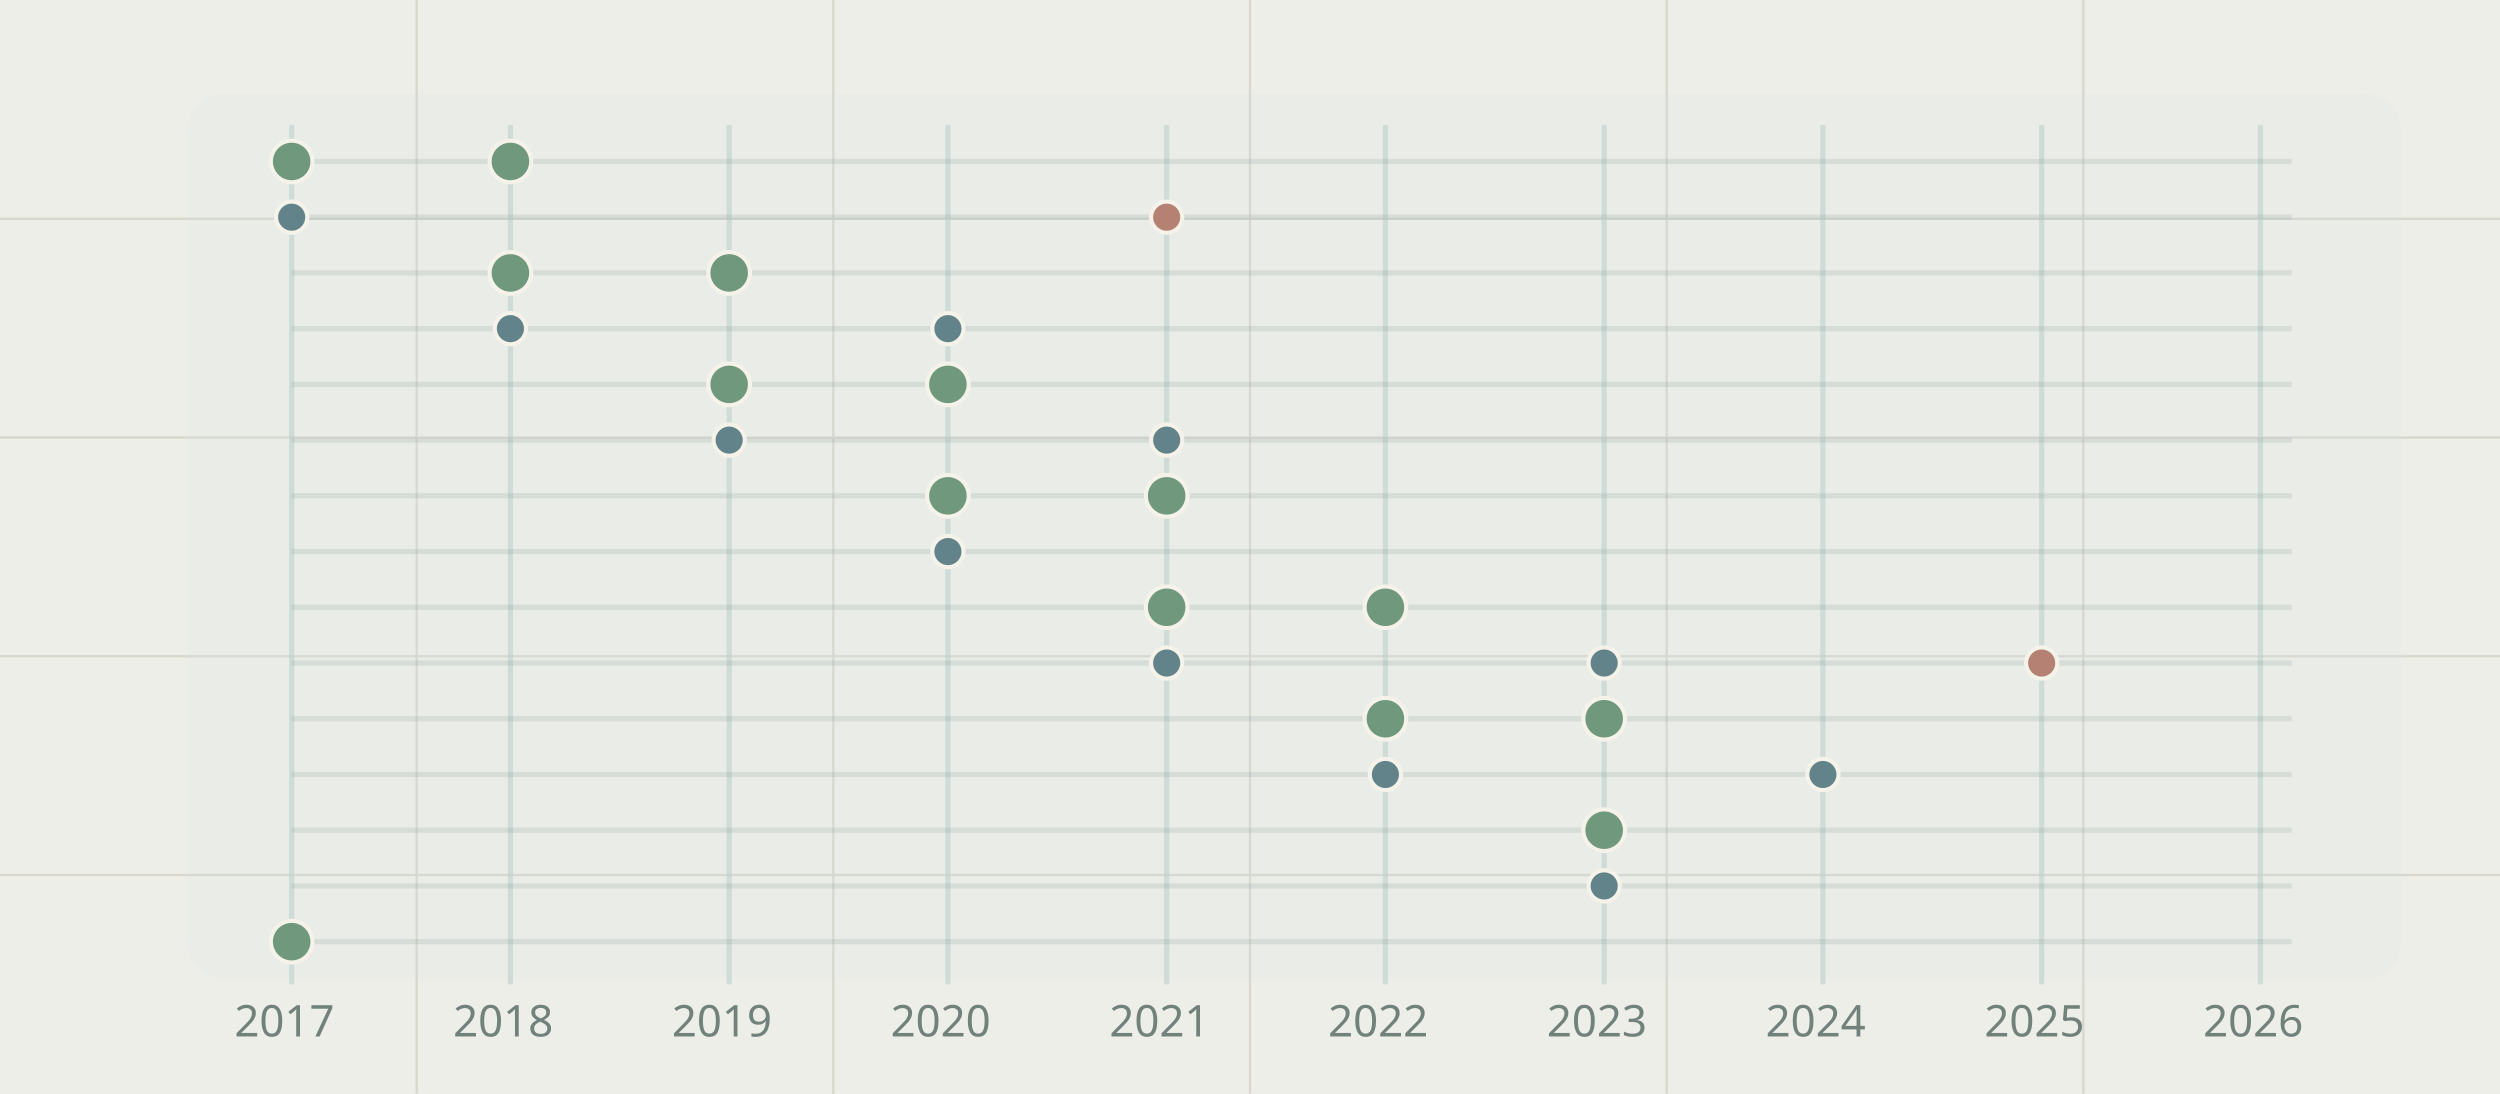
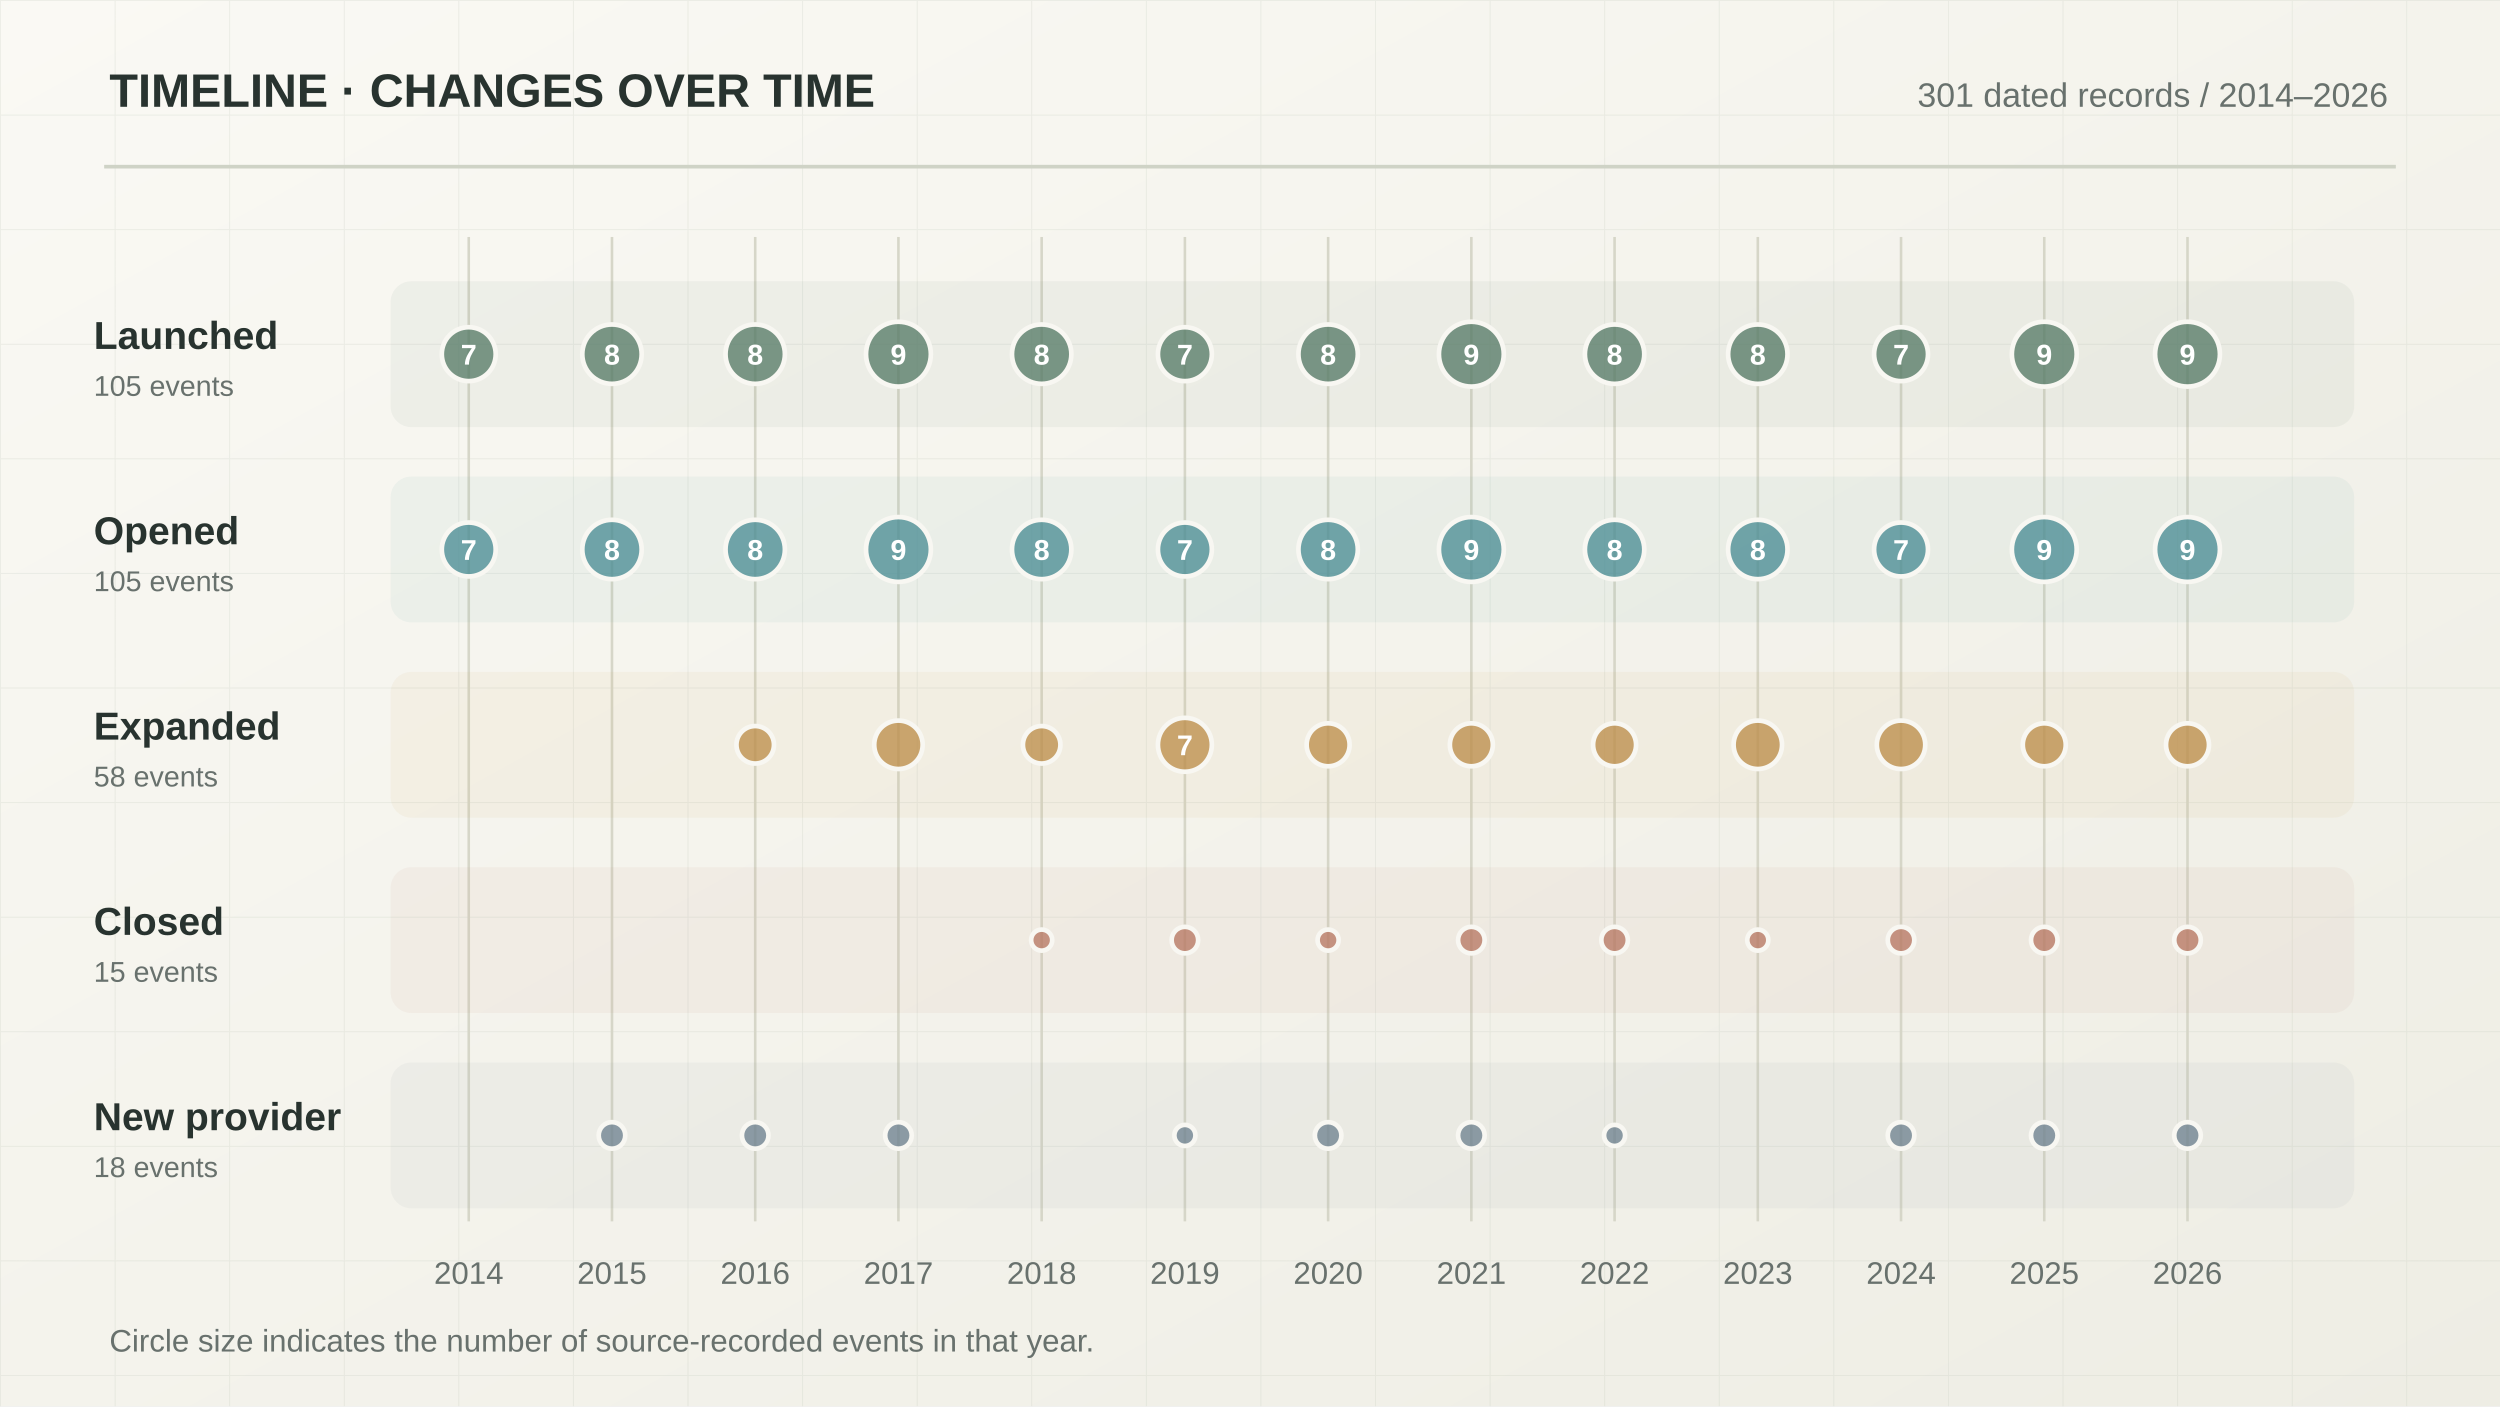
- <svg xmlns="http://www.w3.org/2000/svg" viewBox="0 0 480 210" width="480" height="210" role="img">
-   <rect width="480" height="210" fill="#F3F1EA" />
-   <path d="M0 42H480M0 84H480M0 126H480M0 168H480M80 0V210M160 0V210M240 0V210M320 0V210M400 0V210" stroke="#DCD9CE" stroke-width=".45" />
-   <rect x="0" y="0" width="480" height="210" fill="#6A9E9F" fill-opacity=".035" />
-   <rect x="36" y="18" width="425" height="170" rx="7" fill="#D6E6E3" fill-opacity=".18" />
-   <line x1="56" x2="56" y1="24" y2="189" stroke="#BDD0CD" stroke-opacity=".6" />
-   <text x="45" y="199" fill="#71817B" font-size="8.4" font-family="sans-serif">2017</text>
-   <line x1="98" x2="98" y1="24" y2="189" stroke="#BDD0CD" stroke-opacity=".6" />
-   <text x="87" y="199" fill="#71817B" font-size="8.4" font-family="sans-serif">2018</text>
-   <line x1="140" x2="140" y1="24" y2="189" stroke="#BDD0CD" stroke-opacity=".6" />
-   <text x="129" y="199" fill="#71817B" font-size="8.4" font-family="sans-serif">2019</text>
-   <line x1="182" x2="182" y1="24" y2="189" stroke="#BDD0CD" stroke-opacity=".6" />
-   <text x="171" y="199" fill="#71817B" font-size="8.4" font-family="sans-serif">2020</text>
-   <line x1="224" x2="224" y1="24" y2="189" stroke="#BDD0CD" stroke-opacity=".6" />
-   <text x="213" y="199" fill="#71817B" font-size="8.4" font-family="sans-serif">2021</text>
-   <line x1="266" x2="266" y1="24" y2="189" stroke="#BDD0CD" stroke-opacity=".6" />
-   <text x="255" y="199" fill="#71817B" font-size="8.4" font-family="sans-serif">2022</text>
-   <line x1="308" x2="308" y1="24" y2="189" stroke="#BDD0CD" stroke-opacity=".6" />
-   <text x="297" y="199" fill="#71817B" font-size="8.4" font-family="sans-serif">2023</text>
-   <line x1="350" x2="350" y1="24" y2="189" stroke="#BDD0CD" stroke-opacity=".6" />
-   <text x="339" y="199" fill="#71817B" font-size="8.4" font-family="sans-serif">2024</text>
-   <line x1="392" x2="392" y1="24" y2="189" stroke="#BDD0CD" stroke-opacity=".6" />
-   <text x="381" y="199" fill="#71817B" font-size="8.4" font-family="sans-serif">2025</text>
-   <line x1="434" x2="434" y1="24" y2="189" stroke="#BDD0CD" stroke-opacity=".6" />
-   <text x="423" y="199" fill="#71817B" font-size="8.4" font-family="sans-serif">2026</text>
-   <line x1="56" y1="31.0" x2="440" y2="31.0" stroke="#9EAFAA" stroke-opacity=".25" />
-   <line x1="56" y1="41.7" x2="440" y2="41.7" stroke="#9EAFAA" stroke-opacity=".25" />
-   <line x1="56" y1="52.4" x2="440" y2="52.4" stroke="#9EAFAA" stroke-opacity=".25" />
-   <line x1="56" y1="63.1" x2="440" y2="63.1" stroke="#9EAFAA" stroke-opacity=".25" />
-   <line x1="56" y1="73.8" x2="440" y2="73.8" stroke="#9EAFAA" stroke-opacity=".25" />
-   <line x1="56" y1="84.5" x2="440" y2="84.5" stroke="#9EAFAA" stroke-opacity=".25" />
-   <line x1="56" y1="95.2" x2="440" y2="95.2" stroke="#9EAFAA" stroke-opacity=".25" />
-   <line x1="56" y1="105.9" x2="440" y2="105.9" stroke="#9EAFAA" stroke-opacity=".25" />
-   <line x1="56" y1="116.6" x2="440" y2="116.6" stroke="#9EAFAA" stroke-opacity=".25" />
-   <line x1="56" y1="127.3" x2="440" y2="127.3" stroke="#9EAFAA" stroke-opacity=".25" />
-   <line x1="56" y1="138.0" x2="440" y2="138.0" stroke="#9EAFAA" stroke-opacity=".25" />
-   <line x1="56" y1="148.7" x2="440" y2="148.7" stroke="#9EAFAA" stroke-opacity=".25" />
-   <line x1="56" y1="159.4" x2="440" y2="159.4" stroke="#9EAFAA" stroke-opacity=".25" />
-   <line x1="56" y1="170.1" x2="440" y2="170.1" stroke="#9EAFAA" stroke-opacity=".25" />
-   <line x1="56" y1="180.8" x2="440" y2="180.8" stroke="#9EAFAA" stroke-opacity=".25" />
-   <circle cx="56" cy="31.0" r="4" stroke="#F4F2E9" stroke-width=".8" fill="#6F987D" />
-   <circle cx="56" cy="41.7" r="3" stroke="#F4F2E9" stroke-width=".8" fill="#62838A" />
-   <circle cx="224" cy="41.7" r="3" stroke="#F4F2E9" stroke-width=".8" fill="#B48172" />
-   <circle cx="98" cy="52.4" r="4" stroke="#F4F2E9" stroke-width=".8" fill="#6F987D" />
-   <circle cx="98" cy="63.1" r="3" stroke="#F4F2E9" stroke-width=".8" fill="#62838A" />
-   <circle cx="182" cy="63.1" r="3" stroke="#F4F2E9" stroke-width=".8" fill="#62838A" />
-   <circle cx="140" cy="73.8" r="4" stroke="#F4F2E9" stroke-width=".8" fill="#6F987D" />
-   <circle cx="140" cy="84.5" r="3" stroke="#F4F2E9" stroke-width=".8" fill="#62838A" />
-   <circle cx="224" cy="84.5" r="3" stroke="#F4F2E9" stroke-width=".8" fill="#62838A" />
-   <circle cx="182" cy="95.2" r="4" stroke="#F4F2E9" stroke-width=".8" fill="#6F987D" />
-   <circle cx="182" cy="105.9" r="3" stroke="#F4F2E9" stroke-width=".8" fill="#62838A" />
-   <circle cx="224" cy="116.6" r="4" stroke="#F4F2E9" stroke-width=".8" fill="#6F987D" />
-   <circle cx="224" cy="127.3" r="3" stroke="#F4F2E9" stroke-width=".8" fill="#62838A" />
-   <circle cx="308" cy="127.3" r="3" stroke="#F4F2E9" stroke-width=".8" fill="#62838A" />
-   <circle cx="392" cy="127.3" r="3" stroke="#F4F2E9" stroke-width=".8" fill="#B48172" />
-   <circle cx="266" cy="138.0" r="4" stroke="#F4F2E9" stroke-width=".8" fill="#6F987D" />
-   <circle cx="266" cy="148.7" r="3" stroke="#F4F2E9" stroke-width=".8" fill="#62838A" />
-   <circle cx="350" cy="148.7" r="3" stroke="#F4F2E9" stroke-width=".8" fill="#62838A" />
-   <circle cx="308" cy="159.4" r="4" stroke="#F4F2E9" stroke-width=".8" fill="#6F987D" />
-   <circle cx="308" cy="170.1" r="3" stroke="#F4F2E9" stroke-width=".8" fill="#62838A" />
-   <circle cx="56" cy="180.8" r="4" stroke="#F4F2E9" stroke-width=".8" fill="#6F987D" />
-   <circle cx="98" cy="31.0" r="4" stroke="#F4F2E9" stroke-width=".8" fill="#6F987D" />
-   <circle cx="140" cy="52.4" r="4" stroke="#F4F2E9" stroke-width=".8" fill="#6F987D" />
-   <circle cx="182" cy="73.8" r="4" stroke="#F4F2E9" stroke-width=".8" fill="#6F987D" />
-   <circle cx="224" cy="95.2" r="4" stroke="#F4F2E9" stroke-width=".8" fill="#6F987D" />
-   <circle cx="266" cy="116.6" r="4" stroke="#F4F2E9" stroke-width=".8" fill="#6F987D" />
-   <circle cx="308" cy="138.0" r="4" stroke="#F4F2E9" stroke-width=".8" fill="#6F987D" />
+ <svg xmlns="http://www.w3.org/2000/svg" width="960" height="540" viewBox="0 0 960 540" role="img" aria-label="Timeline: fictional services being launched, opened, expanded and closed, 2014 to 2026">
+   <defs>
+     <linearGradient id="paper" x1="0" y1="0" x2="1" y2="1">
+       <stop stop-color="#FAF9F4" />
+       <stop offset="1" stop-color="#EEEDE4" />
+     </linearGradient>
+     <pattern id="grid" width="44" height="44" patternUnits="userSpaceOnUse">
+       <path d="M44 0H0V44" fill="none" stroke="#B2BCB0" stroke-width=".75" opacity=".19" />
+     </pattern>
+   </defs>
+   <rect width="960" height="540" fill="url(#paper)" />
+   <rect width="960" height="540" fill="url(#grid)" />
+   <line x1="180" x2="180" y1="91" y2="469" stroke="#D6D6C8" stroke-width="1" />
+   <text x="180.00" y="493.00" font-family="Arial,Helvetica,sans-serif" font-size="12" font-weight="500" fill="#68716D" text-anchor="middle">2014</text>
+   <line x1="235" x2="235" y1="91" y2="469" stroke="#D6D6C8" stroke-width="1" />
+   <text x="235.00" y="493.00" font-family="Arial,Helvetica,sans-serif" font-size="12" font-weight="500" fill="#68716D" text-anchor="middle">2015</text>
+   <line x1="290" x2="290" y1="91" y2="469" stroke="#D6D6C8" stroke-width="1" />
+   <text x="290.00" y="493.00" font-family="Arial,Helvetica,sans-serif" font-size="12" font-weight="500" fill="#68716D" text-anchor="middle">2016</text>
+   <line x1="345" x2="345" y1="91" y2="469" stroke="#D6D6C8" stroke-width="1" />
+   <text x="345.00" y="493.00" font-family="Arial,Helvetica,sans-serif" font-size="12" font-weight="500" fill="#68716D" text-anchor="middle">2017</text>
+   <line x1="400" x2="400" y1="91" y2="469" stroke="#D6D6C8" stroke-width="1" />
+   <text x="400.00" y="493.00" font-family="Arial,Helvetica,sans-serif" font-size="12" font-weight="500" fill="#68716D" text-anchor="middle">2018</text>
+   <line x1="455" x2="455" y1="91" y2="469" stroke="#D6D6C8" stroke-width="1" />
+   <text x="455.00" y="493.00" font-family="Arial,Helvetica,sans-serif" font-size="12" font-weight="500" fill="#68716D" text-anchor="middle">2019</text>
+   <line x1="510" x2="510" y1="91" y2="469" stroke="#D6D6C8" stroke-width="1" />
+   <text x="510.00" y="493.00" font-family="Arial,Helvetica,sans-serif" font-size="12" font-weight="500" fill="#68716D" text-anchor="middle">2020</text>
+   <line x1="565" x2="565" y1="91" y2="469" stroke="#D6D6C8" stroke-width="1" />
+   <text x="565.00" y="493.00" font-family="Arial,Helvetica,sans-serif" font-size="12" font-weight="500" fill="#68716D" text-anchor="middle">2021</text>
+   <line x1="620" x2="620" y1="91" y2="469" stroke="#D6D6C8" stroke-width="1" />
+   <text x="620.00" y="493.00" font-family="Arial,Helvetica,sans-serif" font-size="12" font-weight="500" fill="#68716D" text-anchor="middle">2022</text>
+   <line x1="675" x2="675" y1="91" y2="469" stroke="#D6D6C8" stroke-width="1" />
+   <text x="675.00" y="493.00" font-family="Arial,Helvetica,sans-serif" font-size="12" font-weight="500" fill="#68716D" text-anchor="middle">2023</text>
+   <line x1="730" x2="730" y1="91" y2="469" stroke="#D6D6C8" stroke-width="1" />
+   <text x="730.00" y="493.00" font-family="Arial,Helvetica,sans-serif" font-size="12" font-weight="500" fill="#68716D" text-anchor="middle">2024</text>
+   <line x1="785" x2="785" y1="91" y2="469" stroke="#D6D6C8" stroke-width="1" />
+   <text x="785.00" y="493.00" font-family="Arial,Helvetica,sans-serif" font-size="12" font-weight="500" fill="#68716D" text-anchor="middle">2025</text>
+   <line x1="840" x2="840" y1="91" y2="469" stroke="#D6D6C8" stroke-width="1" />
+   <text x="840.00" y="493.00" font-family="Arial,Helvetica,sans-serif" font-size="12" font-weight="500" fill="#68716D" text-anchor="middle">2026</text>
+   <rect x="150" y="108" width="754" height="56" rx="8" fill="#547965" fill-opacity=".065" />
+   <text x="36.00" y="134.00" font-family="Arial,Helvetica,sans-serif" font-size="15" font-weight="600" fill="#28332F" text-anchor="start">Launched</text>
+   <text x="36.00" y="152.00" font-family="Arial,Helvetica,sans-serif" font-size="11" font-weight="400" fill="#68716D" text-anchor="start">105 events</text>
+   <circle cx="180" cy="136" r="10.35" fill="#547965" fill-opacity=".76" stroke="#F8F7F2" stroke-width="1.8" />
+   <text x="180.00" y="140.00" font-family="Arial,Helvetica,sans-serif" font-size="11" font-weight="700" fill="#FFFFFF" text-anchor="middle">7</text>
+   <circle cx="235" cy="136" r="11.40" fill="#547965" fill-opacity=".76" stroke="#F8F7F2" stroke-width="1.8" />
+   <text x="235.00" y="140.00" font-family="Arial,Helvetica,sans-serif" font-size="11" font-weight="700" fill="#FFFFFF" text-anchor="middle">8</text>
+   <circle cx="290" cy="136" r="11.40" fill="#547965" fill-opacity=".76" stroke="#F8F7F2" stroke-width="1.8" />
+   <text x="290.00" y="140.00" font-family="Arial,Helvetica,sans-serif" font-size="11" font-weight="700" fill="#FFFFFF" text-anchor="middle">8</text>
+   <circle cx="345" cy="136" r="12.45" fill="#547965" fill-opacity=".76" stroke="#F8F7F2" stroke-width="1.8" />
+   <text x="345.00" y="140.00" font-family="Arial,Helvetica,sans-serif" font-size="11" font-weight="700" fill="#FFFFFF" text-anchor="middle">9</text>
+   <circle cx="400" cy="136" r="11.40" fill="#547965" fill-opacity=".76" stroke="#F8F7F2" stroke-width="1.8" />
+   <text x="400.00" y="140.00" font-family="Arial,Helvetica,sans-serif" font-size="11" font-weight="700" fill="#FFFFFF" text-anchor="middle">8</text>
+   <circle cx="455" cy="136" r="10.35" fill="#547965" fill-opacity=".76" stroke="#F8F7F2" stroke-width="1.8" />
+   <text x="455.00" y="140.00" font-family="Arial,Helvetica,sans-serif" font-size="11" font-weight="700" fill="#FFFFFF" text-anchor="middle">7</text>
+   <circle cx="510" cy="136" r="11.40" fill="#547965" fill-opacity=".76" stroke="#F8F7F2" stroke-width="1.8" />
+   <text x="510.00" y="140.00" font-family="Arial,Helvetica,sans-serif" font-size="11" font-weight="700" fill="#FFFFFF" text-anchor="middle">8</text>
+   <circle cx="565" cy="136" r="12.45" fill="#547965" fill-opacity=".76" stroke="#F8F7F2" stroke-width="1.8" />
+   <text x="565.00" y="140.00" font-family="Arial,Helvetica,sans-serif" font-size="11" font-weight="700" fill="#FFFFFF" text-anchor="middle">9</text>
+   <circle cx="620" cy="136" r="11.40" fill="#547965" fill-opacity=".76" stroke="#F8F7F2" stroke-width="1.8" />
+   <text x="620.00" y="140.00" font-family="Arial,Helvetica,sans-serif" font-size="11" font-weight="700" fill="#FFFFFF" text-anchor="middle">8</text>
+   <circle cx="675" cy="136" r="11.40" fill="#547965" fill-opacity=".76" stroke="#F8F7F2" stroke-width="1.8" />
+   <text x="675.00" y="140.00" font-family="Arial,Helvetica,sans-serif" font-size="11" font-weight="700" fill="#FFFFFF" text-anchor="middle">8</text>
+   <circle cx="730" cy="136" r="10.35" fill="#547965" fill-opacity=".76" stroke="#F8F7F2" stroke-width="1.8" />
+   <text x="730.00" y="140.00" font-family="Arial,Helvetica,sans-serif" font-size="11" font-weight="700" fill="#FFFFFF" text-anchor="middle">7</text>
+   <circle cx="785" cy="136" r="12.45" fill="#547965" fill-opacity=".76" stroke="#F8F7F2" stroke-width="1.8" />
+   <text x="785.00" y="140.00" font-family="Arial,Helvetica,sans-serif" font-size="11" font-weight="700" fill="#FFFFFF" text-anchor="middle">9</text>
+   <circle cx="840" cy="136" r="12.45" fill="#547965" fill-opacity=".76" stroke="#F8F7F2" stroke-width="1.8" />
+   <text x="840.00" y="140.00" font-family="Arial,Helvetica,sans-serif" font-size="11" font-weight="700" fill="#FFFFFF" text-anchor="middle">9</text>
+   <rect x="150" y="183" width="754" height="56" rx="8" fill="#498C93" fill-opacity=".065" />
+   <text x="36.00" y="209.00" font-family="Arial,Helvetica,sans-serif" font-size="15" font-weight="600" fill="#28332F" text-anchor="start">Opened</text>
+   <text x="36.00" y="227.00" font-family="Arial,Helvetica,sans-serif" font-size="11" font-weight="400" fill="#68716D" text-anchor="start">105 events</text>
+   <circle cx="180" cy="211" r="10.35" fill="#498C93" fill-opacity=".76" stroke="#F8F7F2" stroke-width="1.8" />
+   <text x="180.00" y="215.00" font-family="Arial,Helvetica,sans-serif" font-size="11" font-weight="700" fill="#FFFFFF" text-anchor="middle">7</text>
+   <circle cx="235" cy="211" r="11.40" fill="#498C93" fill-opacity=".76" stroke="#F8F7F2" stroke-width="1.8" />
+   <text x="235.00" y="215.00" font-family="Arial,Helvetica,sans-serif" font-size="11" font-weight="700" fill="#FFFFFF" text-anchor="middle">8</text>
+   <circle cx="290" cy="211" r="11.40" fill="#498C93" fill-opacity=".76" stroke="#F8F7F2" stroke-width="1.8" />
+   <text x="290.00" y="215.00" font-family="Arial,Helvetica,sans-serif" font-size="11" font-weight="700" fill="#FFFFFF" text-anchor="middle">8</text>
+   <circle cx="345" cy="211" r="12.45" fill="#498C93" fill-opacity=".76" stroke="#F8F7F2" stroke-width="1.8" />
+   <text x="345.00" y="215.00" font-family="Arial,Helvetica,sans-serif" font-size="11" font-weight="700" fill="#FFFFFF" text-anchor="middle">9</text>
+   <circle cx="400" cy="211" r="11.40" fill="#498C93" fill-opacity=".76" stroke="#F8F7F2" stroke-width="1.8" />
+   <text x="400.00" y="215.00" font-family="Arial,Helvetica,sans-serif" font-size="11" font-weight="700" fill="#FFFFFF" text-anchor="middle">8</text>
+   <circle cx="455" cy="211" r="10.35" fill="#498C93" fill-opacity=".76" stroke="#F8F7F2" stroke-width="1.8" />
+   <text x="455.00" y="215.00" font-family="Arial,Helvetica,sans-serif" font-size="11" font-weight="700" fill="#FFFFFF" text-anchor="middle">7</text>
+   <circle cx="510" cy="211" r="11.40" fill="#498C93" fill-opacity=".76" stroke="#F8F7F2" stroke-width="1.8" />
+   <text x="510.00" y="215.00" font-family="Arial,Helvetica,sans-serif" font-size="11" font-weight="700" fill="#FFFFFF" text-anchor="middle">8</text>
+   <circle cx="565" cy="211" r="12.45" fill="#498C93" fill-opacity=".76" stroke="#F8F7F2" stroke-width="1.8" />
+   <text x="565.00" y="215.00" font-family="Arial,Helvetica,sans-serif" font-size="11" font-weight="700" fill="#FFFFFF" text-anchor="middle">9</text>
+   <circle cx="620" cy="211" r="11.40" fill="#498C93" fill-opacity=".76" stroke="#F8F7F2" stroke-width="1.8" />
+   <text x="620.00" y="215.00" font-family="Arial,Helvetica,sans-serif" font-size="11" font-weight="700" fill="#FFFFFF" text-anchor="middle">8</text>
+   <circle cx="675" cy="211" r="11.40" fill="#498C93" fill-opacity=".76" stroke="#F8F7F2" stroke-width="1.8" />
+   <text x="675.00" y="215.00" font-family="Arial,Helvetica,sans-serif" font-size="11" font-weight="700" fill="#FFFFFF" text-anchor="middle">8</text>
+   <circle cx="730" cy="211" r="10.35" fill="#498C93" fill-opacity=".76" stroke="#F8F7F2" stroke-width="1.8" />
+   <text x="730.00" y="215.00" font-family="Arial,Helvetica,sans-serif" font-size="11" font-weight="700" fill="#FFFFFF" text-anchor="middle">7</text>
+   <circle cx="785" cy="211" r="12.45" fill="#498C93" fill-opacity=".76" stroke="#F8F7F2" stroke-width="1.8" />
+   <text x="785.00" y="215.00" font-family="Arial,Helvetica,sans-serif" font-size="11" font-weight="700" fill="#FFFFFF" text-anchor="middle">9</text>
+   <circle cx="840" cy="211" r="12.45" fill="#498C93" fill-opacity=".76" stroke="#F8F7F2" stroke-width="1.8" />
+   <text x="840.00" y="215.00" font-family="Arial,Helvetica,sans-serif" font-size="11" font-weight="700" fill="#FFFFFF" text-anchor="middle">9</text>
+   <rect x="150" y="258" width="754" height="56" rx="8" fill="#BC8D49" fill-opacity=".065" />
+   <text x="36.00" y="284.00" font-family="Arial,Helvetica,sans-serif" font-size="15" font-weight="600" fill="#28332F" text-anchor="start">Expanded</text>
+   <text x="36.00" y="302.00" font-family="Arial,Helvetica,sans-serif" font-size="11" font-weight="400" fill="#68716D" text-anchor="start">58 events</text>
+   <circle cx="290" cy="286" r="7.20" fill="#BC8D49" fill-opacity=".76" stroke="#F8F7F2" stroke-width="1.8" />
+   <circle cx="345" cy="286" r="9.30" fill="#BC8D49" fill-opacity=".76" stroke="#F8F7F2" stroke-width="1.8" />
+   <circle cx="400" cy="286" r="7.20" fill="#BC8D49" fill-opacity=".76" stroke="#F8F7F2" stroke-width="1.8" />
+   <circle cx="455" cy="286" r="10.35" fill="#BC8D49" fill-opacity=".76" stroke="#F8F7F2" stroke-width="1.8" />
+   <text x="455.00" y="290.00" font-family="Arial,Helvetica,sans-serif" font-size="11" font-weight="700" fill="#FFFFFF" text-anchor="middle">7</text>
+   <circle cx="510" cy="286" r="8.25" fill="#BC8D49" fill-opacity=".76" stroke="#F8F7F2" stroke-width="1.8" />
+   <circle cx="565" cy="286" r="8.25" fill="#BC8D49" fill-opacity=".76" stroke="#F8F7F2" stroke-width="1.8" />
+   <circle cx="620" cy="286" r="8.25" fill="#BC8D49" fill-opacity=".76" stroke="#F8F7F2" stroke-width="1.8" />
+   <circle cx="675" cy="286" r="9.30" fill="#BC8D49" fill-opacity=".76" stroke="#F8F7F2" stroke-width="1.8" />
+   <circle cx="730" cy="286" r="9.30" fill="#BC8D49" fill-opacity=".76" stroke="#F8F7F2" stroke-width="1.8" />
+   <circle cx="785" cy="286" r="8.25" fill="#BC8D49" fill-opacity=".76" stroke="#F8F7F2" stroke-width="1.8" />
+   <circle cx="840" cy="286" r="8.25" fill="#BC8D49" fill-opacity=".76" stroke="#F8F7F2" stroke-width="1.8" />
+   <rect x="150" y="333" width="754" height="56" rx="8" fill="#B77762" fill-opacity=".065" />
+   <text x="36.00" y="359.00" font-family="Arial,Helvetica,sans-serif" font-size="15" font-weight="600" fill="#28332F" text-anchor="start">Closed</text>
+   <text x="36.00" y="377.00" font-family="Arial,Helvetica,sans-serif" font-size="11" font-weight="400" fill="#68716D" text-anchor="start">15 events</text>
+   <circle cx="400" cy="361" r="4.05" fill="#B77762" fill-opacity=".76" stroke="#F8F7F2" stroke-width="1.8" />
+   <circle cx="455" cy="361" r="5.10" fill="#B77762" fill-opacity=".76" stroke="#F8F7F2" stroke-width="1.8" />
+   <circle cx="510" cy="361" r="4.05" fill="#B77762" fill-opacity=".76" stroke="#F8F7F2" stroke-width="1.8" />
+   <circle cx="565" cy="361" r="5.10" fill="#B77762" fill-opacity=".76" stroke="#F8F7F2" stroke-width="1.8" />
+   <circle cx="620" cy="361" r="5.10" fill="#B77762" fill-opacity=".76" stroke="#F8F7F2" stroke-width="1.8" />
+   <circle cx="675" cy="361" r="4.05" fill="#B77762" fill-opacity=".76" stroke="#F8F7F2" stroke-width="1.8" />
+   <circle cx="730" cy="361" r="5.10" fill="#B77762" fill-opacity=".76" stroke="#F8F7F2" stroke-width="1.8" />
+   <circle cx="785" cy="361" r="5.10" fill="#B77762" fill-opacity=".76" stroke="#F8F7F2" stroke-width="1.8" />
+   <circle cx="840" cy="361" r="5.10" fill="#B77762" fill-opacity=".76" stroke="#F8F7F2" stroke-width="1.8" />
+   <rect x="150" y="408" width="754" height="56" rx="8" fill="#6D8190" fill-opacity=".065" />
+   <text x="36.00" y="434.00" font-family="Arial,Helvetica,sans-serif" font-size="15" font-weight="600" fill="#28332F" text-anchor="start">New provider</text>
+   <text x="36.00" y="452.00" font-family="Arial,Helvetica,sans-serif" font-size="11" font-weight="400" fill="#68716D" text-anchor="start">18 events</text>
+   <circle cx="235" cy="436" r="5.10" fill="#6D8190" fill-opacity=".76" stroke="#F8F7F2" stroke-width="1.8" />
+   <circle cx="290" cy="436" r="5.10" fill="#6D8190" fill-opacity=".76" stroke="#F8F7F2" stroke-width="1.8" />
+   <circle cx="345" cy="436" r="5.10" fill="#6D8190" fill-opacity=".76" stroke="#F8F7F2" stroke-width="1.8" />
+   <circle cx="455" cy="436" r="4.05" fill="#6D8190" fill-opacity=".76" stroke="#F8F7F2" stroke-width="1.8" />
+   <circle cx="510" cy="436" r="5.10" fill="#6D8190" fill-opacity=".76" stroke="#F8F7F2" stroke-width="1.8" />
+   <circle cx="565" cy="436" r="5.10" fill="#6D8190" fill-opacity=".76" stroke="#F8F7F2" stroke-width="1.8" />
+   <circle cx="620" cy="436" r="4.05" fill="#6D8190" fill-opacity=".76" stroke="#F8F7F2" stroke-width="1.8" />
+   <circle cx="730" cy="436" r="5.10" fill="#6D8190" fill-opacity=".76" stroke="#F8F7F2" stroke-width="1.8" />
+   <circle cx="785" cy="436" r="5.10" fill="#6D8190" fill-opacity=".76" stroke="#F8F7F2" stroke-width="1.8" />
+   <circle cx="840" cy="436" r="5.10" fill="#6D8190" fill-opacity=".76" stroke="#F8F7F2" stroke-width="1.8" />
+   <path d="M40 64H920" stroke="#CFD3C6" stroke-width="1.4" />
+   <text x="42.00" y="41.00" font-family="Arial,Helvetica,sans-serif" font-size="18" font-weight="700" fill="#28332F" text-anchor="start">TIMELINE · CHANGES OVER TIME</text>
+   <text x="917.00" y="41.00" font-family="Arial,Helvetica,sans-serif" font-size="13" font-weight="500" fill="#68716D" text-anchor="end">301 dated records  /  2014–2026</text>
+   <text x="42.00" y="519.00" font-family="Arial,Helvetica,sans-serif" font-size="12" font-weight="400" fill="#68716D" text-anchor="start">Circle size indicates the number of source-recorded events in that year.</text>
</svg>
